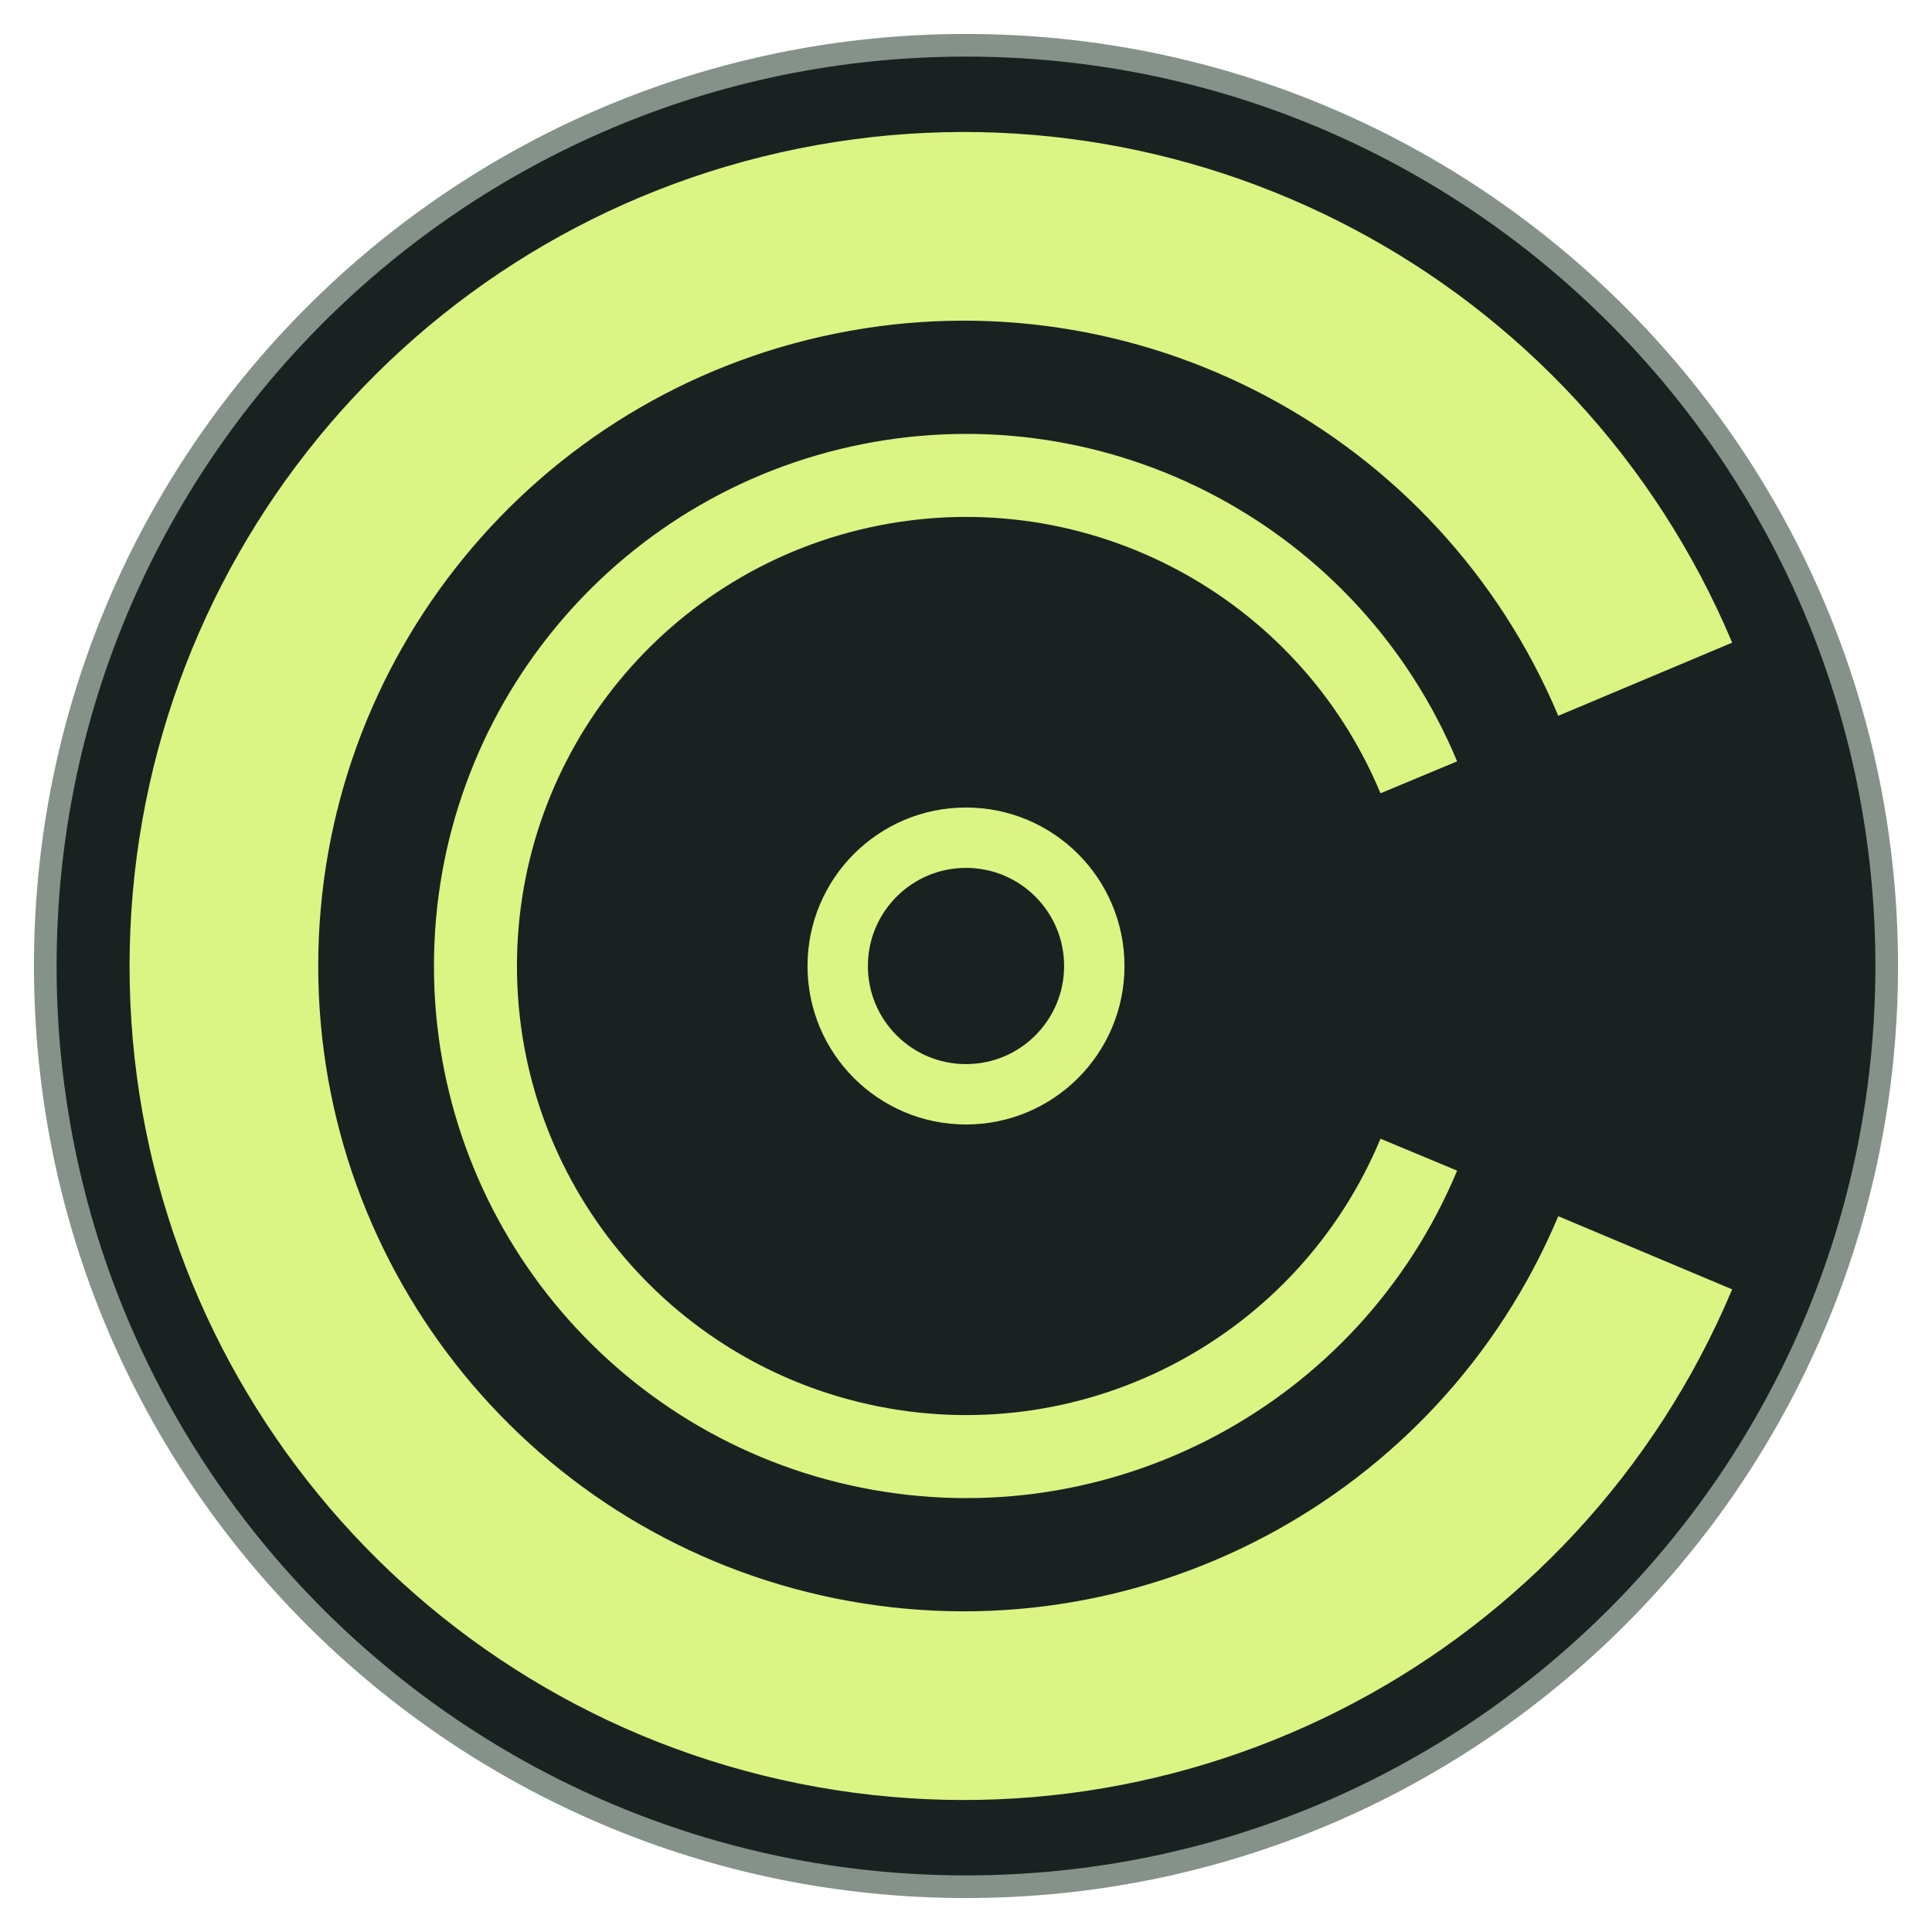
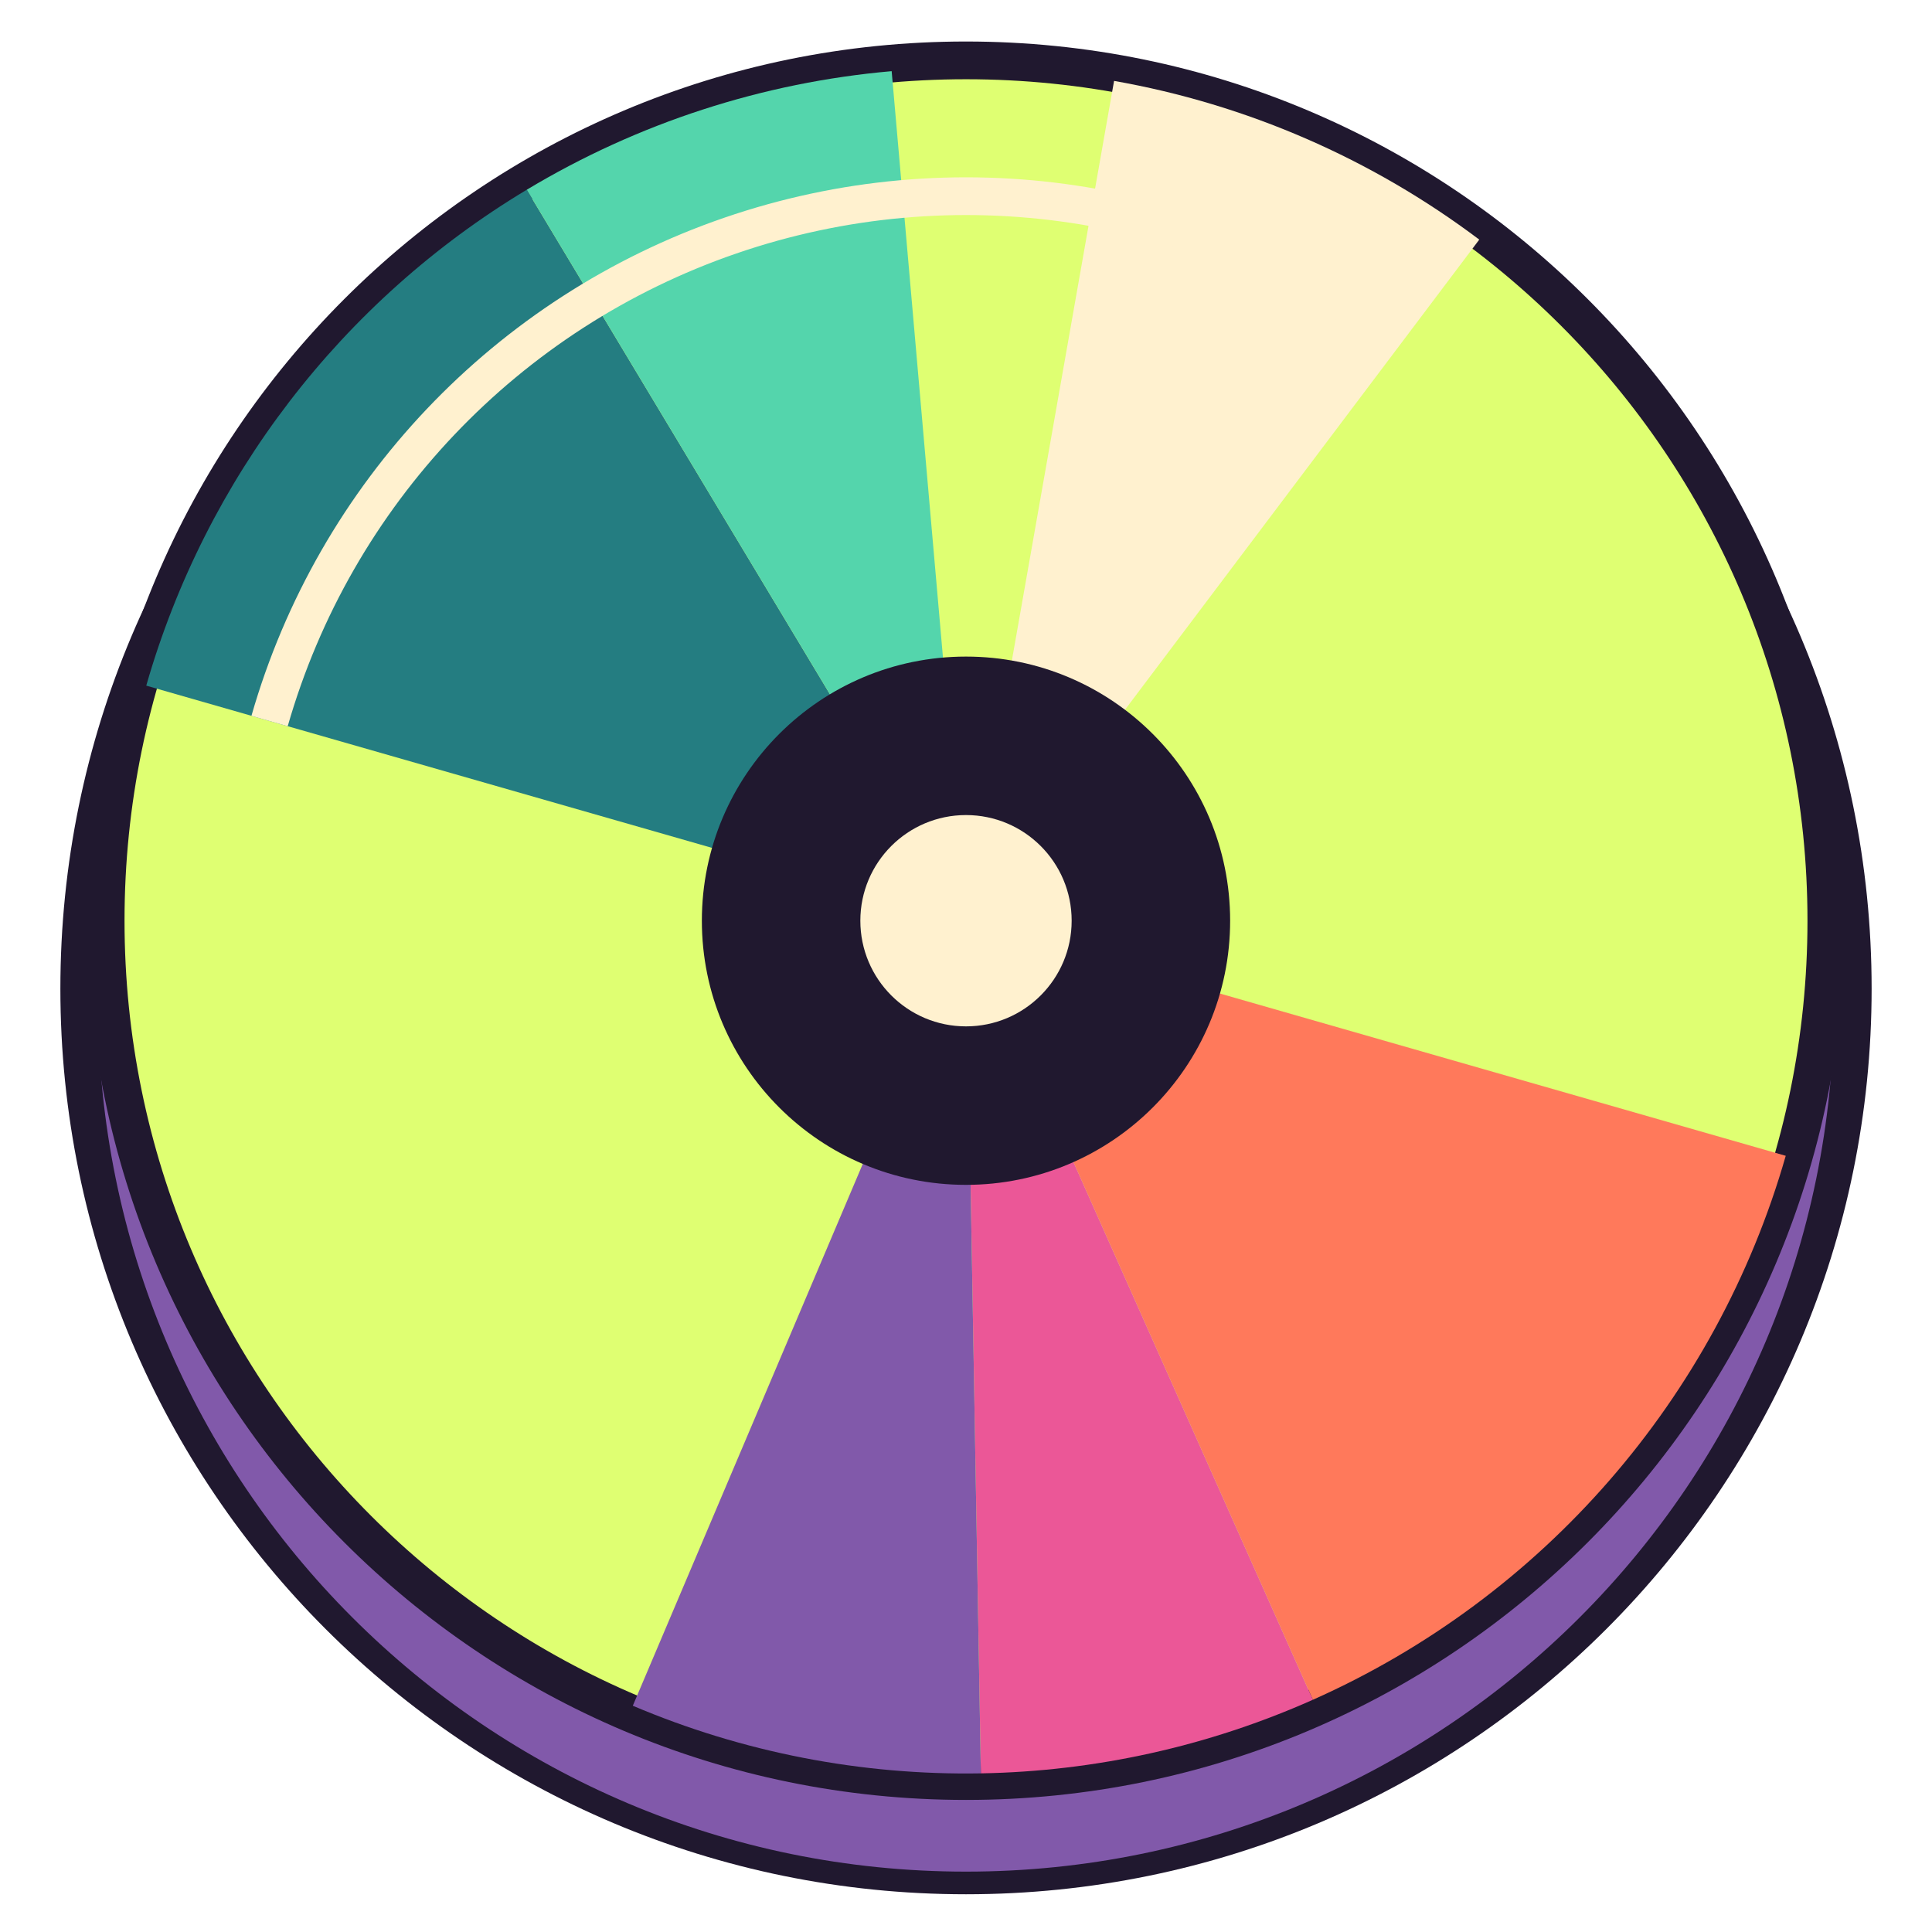
<svg xmlns="http://www.w3.org/2000/svg" width="256" height="256" viewBox="0 0 256 256">
-   <circle cx="128" cy="128" r="122" fill="#192221" stroke="#85928a" stroke-width="3" />
-   <g fill="none" stroke="#dbf483">
-     <path d="M218 166a98 98 0 1 1 0-76" stroke-width="25" />
-     <path d="M188 153a65 65 0 1 1 0-50" stroke-width="11" />
-     <circle cx="128" cy="128" r="17" stroke-width="8" />
+   <circle cx="128" cy="131" r="120" fill="#20182F" />
+   <circle cx="128" cy="133" r="115" fill="#8159AA" />
+   <g transform="translate(128 122)">
+     <circle r="114" fill="#DFFF72" stroke="#20182F" stroke-width="5" />
+     <path d="M0 0L-108.62 -31.15A113 113 0 0 1 -58.2 -96.86Z" fill="#247D81" />
+     <path d="M0 0L-58.2 -96.86A113 113 0 0 1 -9.85 -112.57Z" fill="#54D5AC" />
+     <path d="M0 0L19.62 -111.28A113 113 0 0 1 68.01 -90.25Z" fill="#FFF1CF" />
+     <path d="M0 0L108.62 31.15A113 113 0 0 1 45.96 103.23Z" fill="#FF795B" />
+     <path d="M0 0L45.96 103.23A113 113 0 0 1 1.97 112.98Z" fill="#EB5797" />
+     <path d="M0 0L1.97 112.98A113 113 0 0 1 -44.15 104.02Z" fill="#8159AA" />
+     <path d="M-92.28 -26.46A96 96 0 0 1 56.43 -77.67" fill="none" stroke="#FFF1CF" stroke-width="5" />
+     <circle r="35" fill="#20182F" />
+     <circle r="14" fill="#FFF1CF" />
  </g>
</svg>
